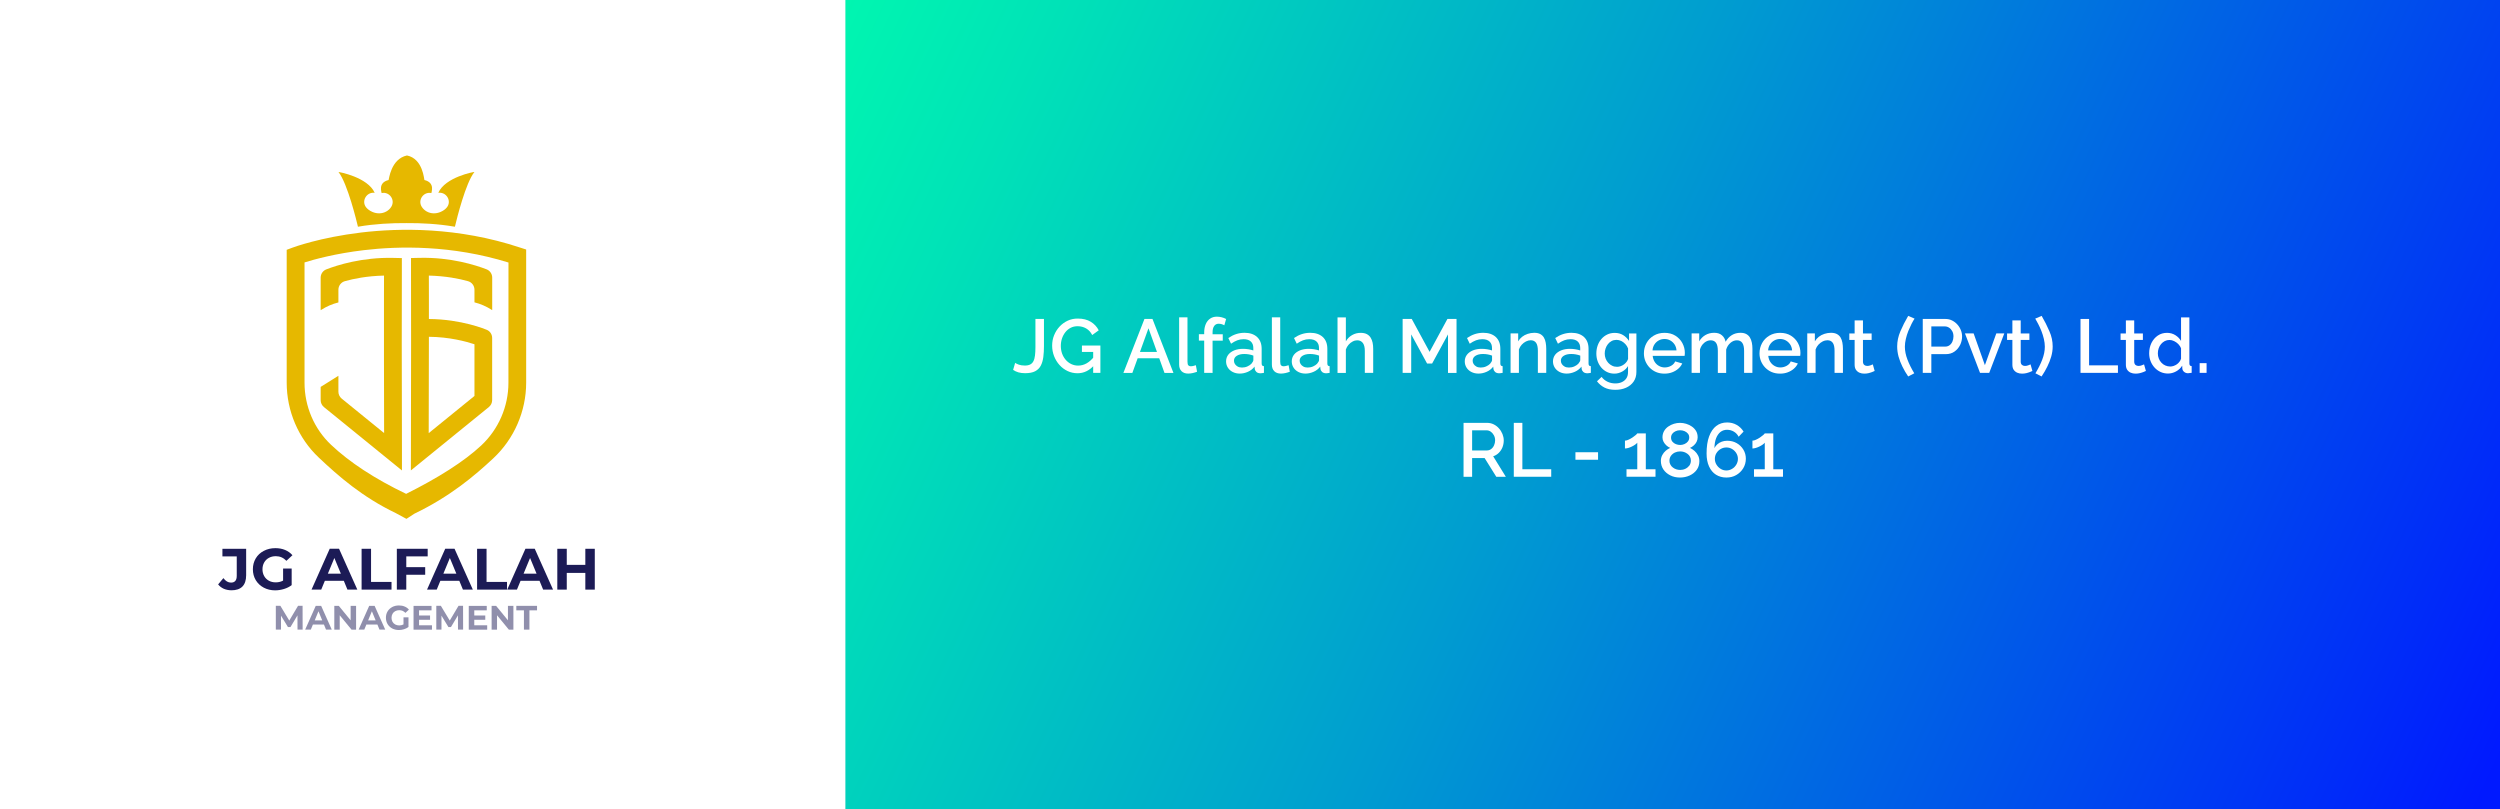
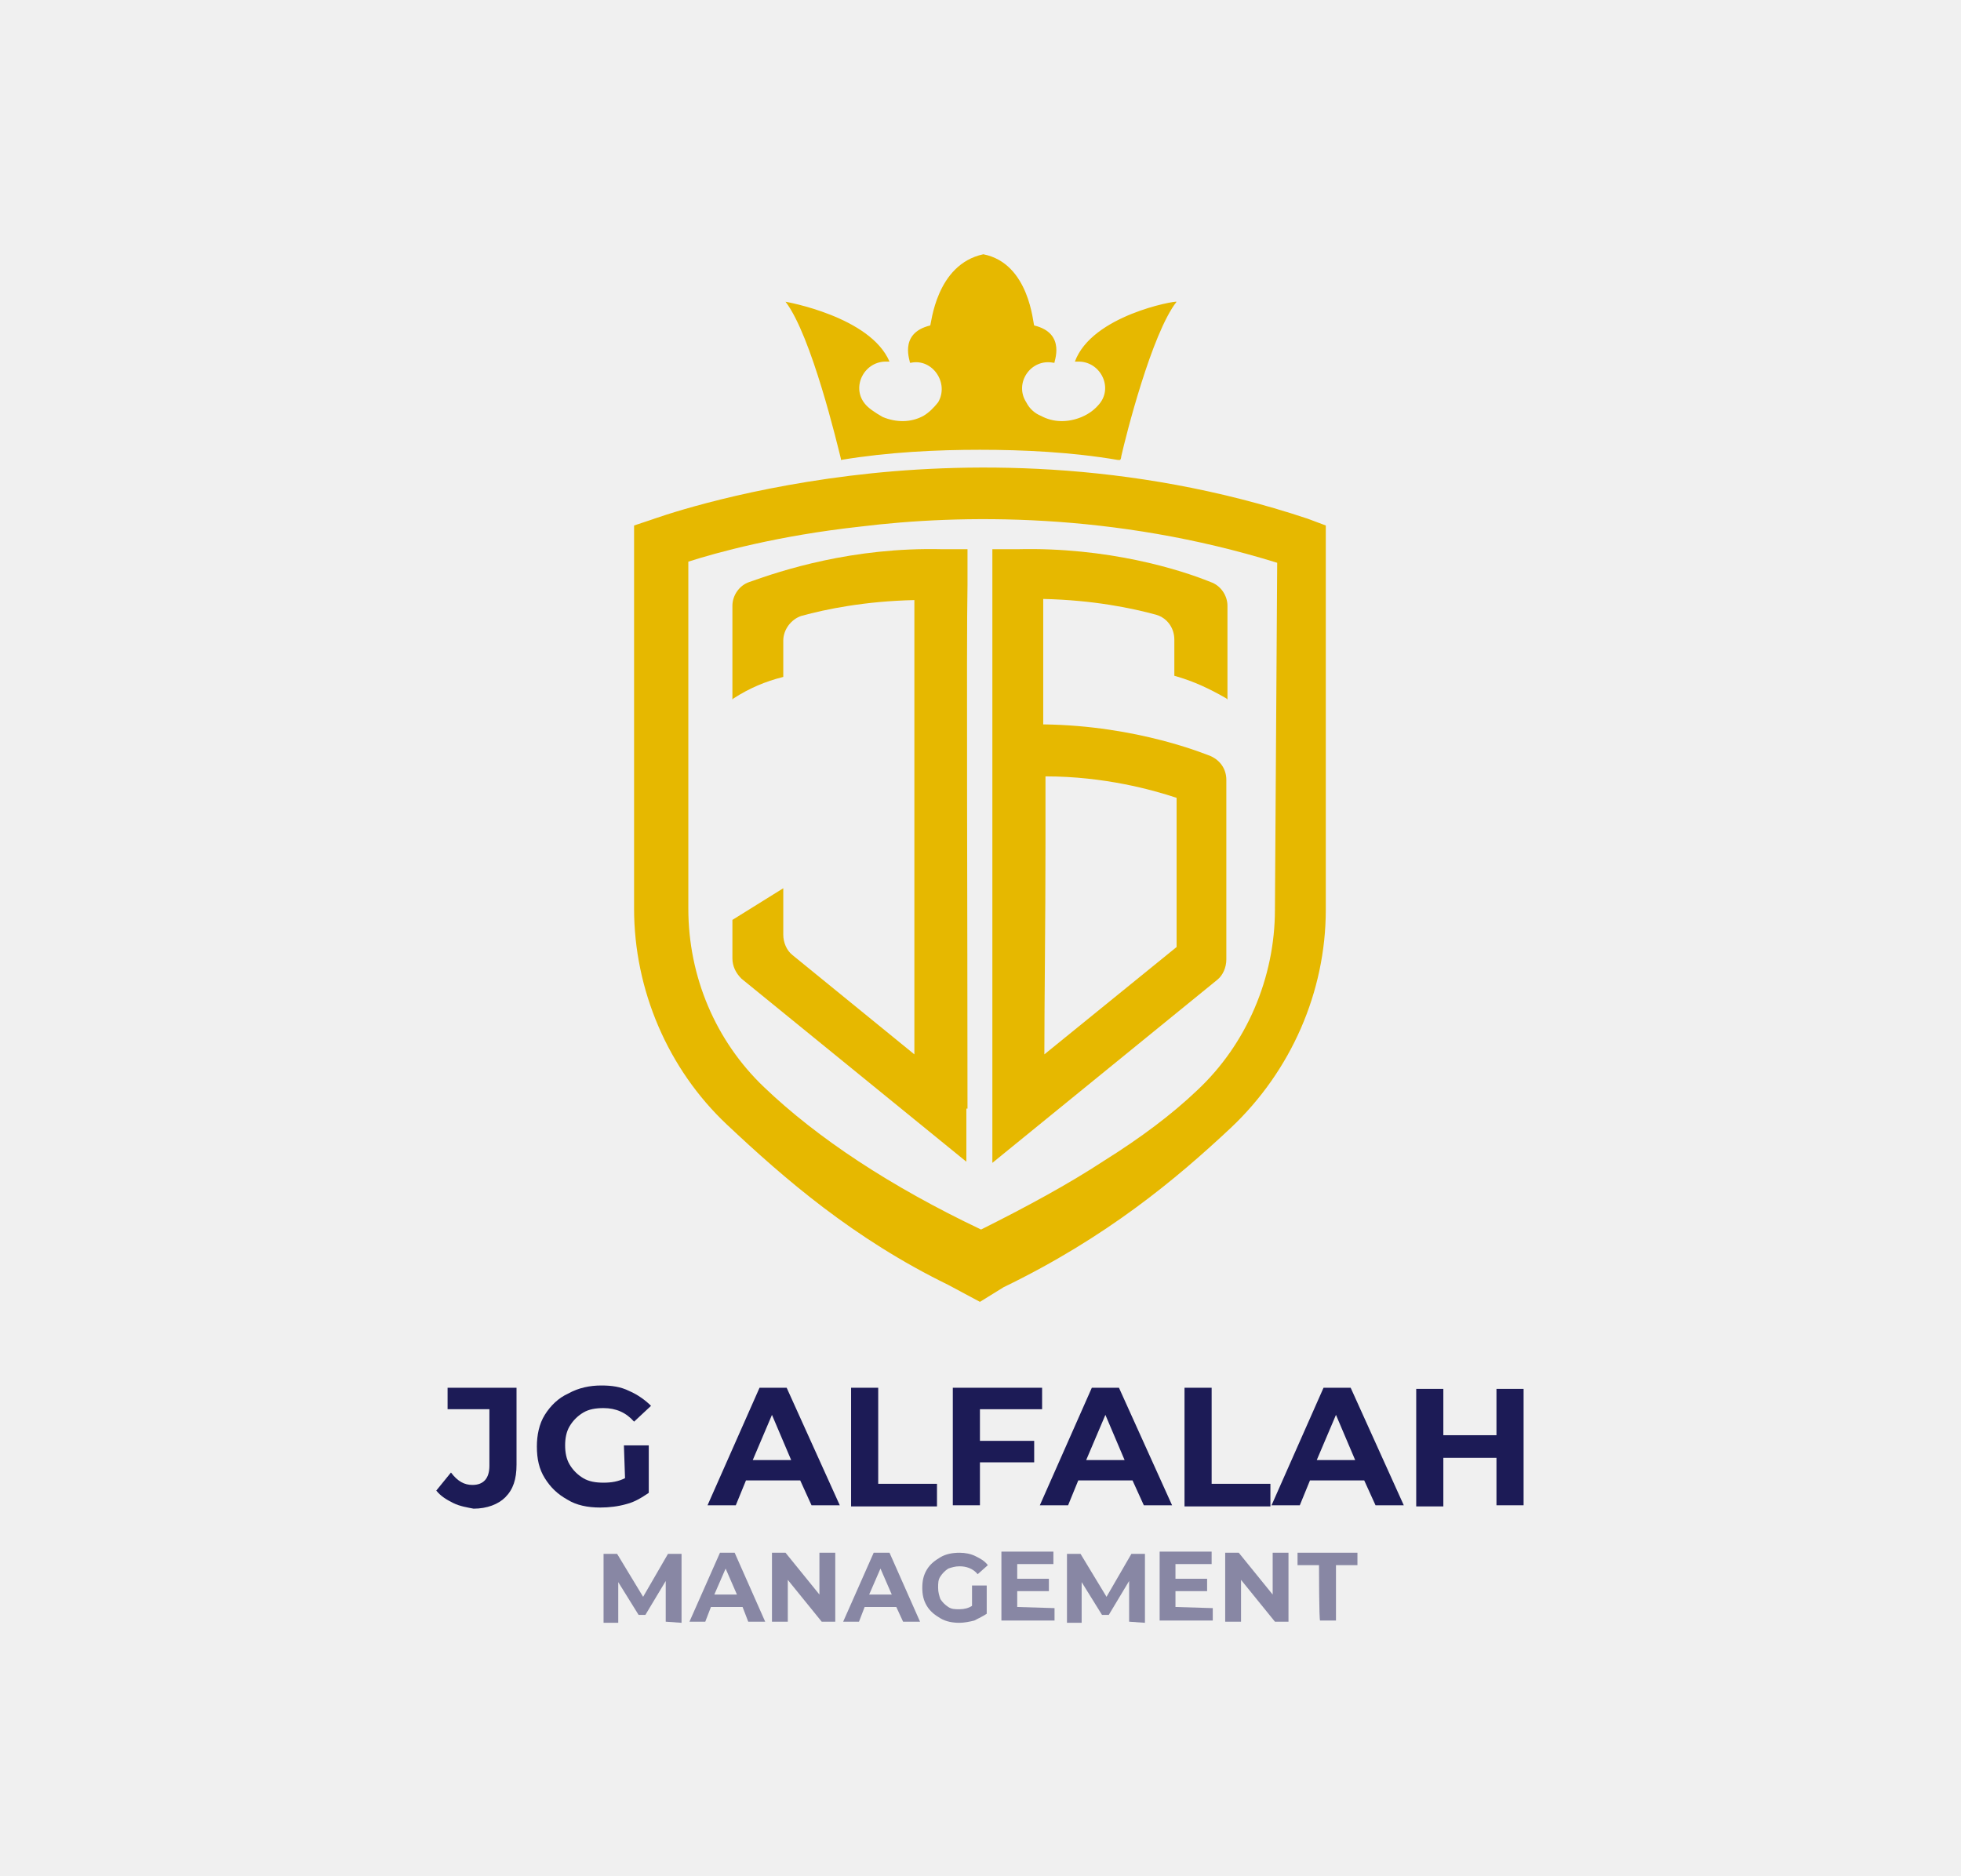
- <svg xmlns="http://www.w3.org/2000/svg" version="1.1" id="Layer_1" x="0px" y="0px" viewBox="0 0 513 166" style="enable-background:new 0 0 513 166;" xml:space="preserve">
+ <svg xmlns="http://www.w3.org/2000/svg" version="1.1" id="Layer_1" x="0px" y="0px" viewBox="0 0 173.5 166" style="enable-background:new 0 0 173.5 166;" xml:space="preserve">
  <style type="text/css">
- 	.st0{fill:#FFFFFF;}
- 	.st1{fill:url(#SVGID_1_);}
- 	.st2{fill:#E6B800;}
- 	.st3{fill:#1C1B56;}
- 	.st4{opacity:0.49;}
+ 	.st0{fill:#E6B800;}
+ 	.st1{fill:#1C1B56;}
+ 	.st2{opacity:0.49;}
</style>
  <g>
-     <rect x="-0.13" y="-0.45" class="st0" width="173.61" height="166.89" />
-     <linearGradient id="SVGID_1_" gradientUnits="userSpaceOnUse" x1="155.58" y1="172.886" x2="510.371" y2="6.786" gradientTransform="matrix(1 0 0 -1 0 168)">
-       <stop offset="0" style="stop-color:#00FFAD" />
-       <stop offset="0.147" style="stop-color:#00E3B7" />
-       <stop offset="0.463" style="stop-color:#009DD0" />
-       <stop offset="0.922" style="stop-color:#002DF8" />
-       <stop offset="1" style="stop-color:#0019FF" />
-     </linearGradient>
-     <rect x="173.48" y="-0.45" class="st1" width="339.65" height="166.89" />
    <g>
      <g>
-         <g>
-           <path class="st2" d="M106.72,50.8c-12.8-4.25-24.79-4.02-32.6-3.09c-8.47,1.02-13.88,3.02-14.11,3.11l-1.18,0.44v27.27      c0,5.81,2.39,11.4,6.56,15.34c4.08,3.86,8.99,8.14,15.79,11.4l2.22,1.2l1.65-1.07c7.29-3.51,12.27-7.71,16.18-11.36      c4.28-4,6.74-9.66,6.74-15.52V51.2L106.72,50.8z M104.33,78.55c0,4.86-2.03,9.54-5.58,12.86c-1.79,1.67-4.03,3.35-6.63,5.01      c-2.6,1.67-5.57,3.31-8.78,4.92c-6.44-3.09-11.63-6.49-15.43-10.09c-3.45-3.26-5.42-7.88-5.42-12.7v-24.7      c1.98-0.62,6.35-1.83,12.2-2.52c7.16-0.85,18.01-1.07,29.65,2.54L104.33,78.55L104.33,78.55z" />
-         </g>
-         <path class="st2" d="M97.35,35.29c-1.8,2.26-3.6,9.54-3.94,10.98c-0.04,0.16-0.06,0.25-0.06,0.25c-0.05-0.01-0.1-0.02-0.16-0.02     c-3.33-0.57-6.74-0.74-9.77-0.72h-0.04c-3.05-0.02-6.49,0.15-9.85,0.73c-0.01,0-0.03,0-0.04,0.01c-0.03,0-0.04,0.01-0.04,0.01     s-0.01-0.03-0.02-0.09c-0.22-0.93-2.1-8.77-3.97-11.14c0.04-0.04,5.99,1.04,7.43,4.27c-0.01-0.01-0.07-0.02-0.16-0.02     c-1.58-0.09-2.59,1.75-1.61,2.99c0.28,0.35,0.69,0.68,1.28,0.94c0.93,0.41,2,0.41,2.88-0.09c0.38-0.21,0.76-0.53,1.03-0.99     c0.83-1.38-0.39-3.1-1.96-2.79c-0.02,0-0.04,0.01-0.05,0.01c0.08-0.04-0.88-2.12,1.44-2.68c0.08-0.08,0.44-4.32,3.77-5.04     c3.3,0.68,3.5,4.96,3.58,5.04c2.32,0.56,1.36,2.64,1.44,2.68c-0.02,0-0.04-0.01-0.05-0.01c-1.57-0.31-2.79,1.42-1.96,2.79     c0.28,0.46,0.65,0.77,1.03,0.99c0.88,0.5,1.95,0.5,2.88,0.09c0.59-0.26,1-0.58,1.28-0.94c0.99-1.24-0.02-3.08-1.61-2.99     c-0.09,0-0.15,0.01-0.16,0.02C91.36,36.33,97.31,35.24,97.35,35.29z" />
-         <g>
-           <g>
-             <path class="st2" d="M100.9,63.58l0.1,0.06v-6.68c0-0.75-0.46-1.43-1.17-1.7c-2.2-0.85-7.33-2.5-13.73-2.35l-1.76,0.04v2.55       c0.04,3.87,0.01,23.73-0.02,37.19l-0.01,3.84l16.01-13.01c0.42-0.35,0.67-0.86,0.67-1.41V69.35c0-0.73-0.43-1.39-1.1-1.67l0,0       c-0.22-0.09-5.17-2.18-11.88-2.22c0-1.81,0-3.4,0-4.76c0-1.69-0.01-3.12-0.01-4.15c3.53,0.09,6.27,0.65,8.04,1.15       c0.78,0.22,1.32,0.94,1.32,1.75v2.59C98.62,62.36,99.81,62.88,100.9,63.58z M88,73.76c0-1.65,0-3.2,0.01-4.65       c4.2,0.03,7.67,0.97,9.35,1.53v10.61l-9.39,7.63C87.99,85.24,88,79.49,88,73.76z" />
-           </g>
-           <g>
-             <path class="st2" d="M82.48,92.7c-0.04-13.46-0.06-33.32-0.02-37.19v-2.55l-1.76-0.04c-6.4-0.15-11.53,1.5-13.73,2.35       c-0.7,0.27-1.17,0.94-1.17,1.7v6.68l0.1-0.06c1.09-0.7,2.28-1.22,3.54-1.53v-2.61c0-0.81,0.54-1.53,1.32-1.75       c1.77-0.5,4.51-1.07,8.04-1.15c-0.01,1.04-0.01,2.46-0.01,4.15c0,1.36,0,2.95,0,4.76v3.64l0,0c0,1.45,0,3,0,4.65       c0.01,5.74,0.02,11.49,0.03,15.12l-8.71-7.08c-0.42-0.35-0.67-0.86-0.67-1.41v-3.27l-3.64,2.28v2.73       c0,0.55,0.25,1.07,0.67,1.41l16.01,13.01V92.7z" />
-           </g>
-         </g>
+         <path class="st0" d="M115.7,45.9c-15.9-5.3-30.8-5-40.5-3.8c-10.5,1.3-17.3,3.8-17.6,3.9l-1.5,0.5v33.9c0,7.2,3,14.2,8.2,19.1     c5.1,4.8,11.2,10.1,19.6,14.2l2.8,1.5l2.1-1.3c9.1-4.4,15.3-9.6,20.1-14.1c5.3-5,8.4-12,8.4-19.3v-34L115.7,45.9z M112.8,80.5     c0,6-2.5,11.9-6.9,16c-2.2,2.1-5,4.2-8.2,6.2c-3.2,2.1-6.9,4.1-10.9,6.1c-8-3.8-14.5-8.1-19.2-12.6c-4.3-4.1-6.7-9.8-6.7-15.8     V49.7c2.5-0.8,7.9-2.3,15.2-3.1c8.9-1.1,22.4-1.3,36.9,3.2L112.8,80.5L112.8,80.5z" />
      </g>
+       <path class="st0" d="M104.1,26.7c-2.2,2.8-4.5,11.9-4.9,13.7c0,0.2-0.1,0.3-0.1,0.3c-0.1,0-0.1,0-0.2,0c-4.1-0.7-8.4-0.9-12.2-0.9    h0c-3.8,0-8.1,0.2-12.3,0.9c0,0,0,0,0,0c0,0,0,0,0,0s0,0,0-0.1c-0.3-1.2-2.6-10.9-4.9-13.9c0,0,7.5,1.3,9.2,5.3c0,0-0.1,0-0.2,0    c-2-0.1-3.2,2.2-2,3.7c0.3,0.4,0.9,0.8,1.6,1.2c1.2,0.5,2.5,0.5,3.6-0.1c0.5-0.3,0.9-0.7,1.3-1.2c1-1.7-0.5-3.9-2.4-3.5    c0,0,0,0-0.1,0c0.1,0-1.1-2.6,1.8-3.3c0.1-0.1,0.5-5.4,4.7-6.3c4.1,0.8,4.4,6.2,4.5,6.3c2.9,0.7,1.7,3.3,1.8,3.3c0,0,0,0-0.1,0    c-2-0.4-3.5,1.8-2.4,3.5c0.3,0.6,0.8,1,1.3,1.2c1.1,0.6,2.4,0.6,3.6,0.1c0.7-0.3,1.2-0.7,1.6-1.2c1.2-1.5,0-3.8-2-3.7    c-0.1,0-0.2,0-0.2,0C96.6,27.9,104,26.6,104.1,26.7z" />
      <g>
        <g>
-           <path class="st3" d="M45.93,120.82c-0.47-0.21-0.86-0.51-1.17-0.9l1.08-1.29c0.45,0.61,0.97,0.92,1.56,0.92      c0.79,0,1.18-0.46,1.18-1.39v-3.99h-2.94v-1.56h4.87v5.43c0,1.03-0.26,1.8-0.77,2.32c-0.51,0.51-1.26,0.77-2.25,0.77      C46.92,121.12,46.4,121.02,45.93,120.82z" />
-           <path class="st3" d="M58.08,116.67h1.77v3.4c-0.45,0.34-0.98,0.61-1.58,0.79c-0.6,0.18-1.2,0.28-1.81,0.28      c-0.87,0-1.65-0.19-2.35-0.56c-0.69-0.37-1.24-0.89-1.63-1.54s-0.59-1.4-0.59-2.23c0-0.83,0.2-1.57,0.59-2.23      s0.94-1.17,1.65-1.54c0.7-0.37,1.49-0.56,2.37-0.56c0.73,0,1.4,0.12,2,0.37s1.1,0.61,1.51,1.08l-1.24,1.15      c-0.6-0.63-1.32-0.95-2.17-0.95c-0.53,0-1.01,0.11-1.42,0.34c-0.41,0.22-0.74,0.54-0.97,0.95s-0.35,0.87-0.35,1.4      c0,0.52,0.12,0.98,0.35,1.39c0.23,0.41,0.55,0.72,0.96,0.95c0.41,0.23,0.88,0.34,1.41,0.34c0.56,0,1.06-0.12,1.51-0.36v-2.47      H58.08z" />
-           <path class="st3" d="M70.55,119.18h-3.89l-0.74,1.8h-1.99l3.73-8.38h1.91l3.75,8.38h-2.03L70.55,119.18z M69.94,117.71      l-1.33-3.21l-1.33,3.21H69.94z" />
-           <path class="st3" d="M74.2,112.61h1.94v6.8h4.2v1.58H74.2V112.61z" />
-           <path class="st3" d="M83.37,114.17v2.21h3.88v1.56h-3.88v3.05h-1.94v-8.38h6.33v1.56L83.37,114.17L83.37,114.17z" />
-           <path class="st3" d="M94.25,119.18h-3.89l-0.74,1.8h-1.99l3.73-8.38h1.91l3.75,8.38h-2.03L94.25,119.18z M93.64,117.71      l-1.33-3.21l-1.33,3.21H93.64z" />
-           <path class="st3" d="M97.9,112.61h1.94v6.8h4.2v1.58H97.9V112.61z" />
-           <path class="st3" d="M110.71,119.18h-3.89l-0.74,1.8h-1.99l3.73-8.38h1.91l3.75,8.38h-2.03L110.71,119.18z M110.1,117.71      l-1.33-3.21l-1.33,3.21H110.1z" />
-           <path class="st3" d="M122.05,112.61v8.38h-1.94v-3.43h-3.81v3.43h-1.94v-8.38h1.94v3.3h3.81v-3.3H122.05z" />
+           <path class="st0" d="M108.5,61.8l0.1,0.1v-8.3c0-0.9-0.6-1.8-1.5-2.1c-2.7-1.1-9.1-3.1-17.1-2.9l-2.2,0v3.2c0,4.8,0,29.5,0,46.3      l0,4.8l19.9-16.2c0.5-0.4,0.8-1.1,0.8-1.8V69c0-0.9-0.5-1.7-1.4-2.1l0,0c-0.3-0.1-6.4-2.7-14.8-2.8c0-2.3,0-4.2,0-5.9      c0-2.1,0-3.9,0-5.2c4.4,0.1,7.8,0.8,10,1.4c1,0.3,1.6,1.2,1.6,2.2v3.2C105.7,60.3,107.1,61,108.5,61.8z M92.5,74.5      c0-2.1,0-4,0-5.8c5.2,0,9.5,1.2,11.6,1.9v13.2l-11.7,9.5C92.4,88.8,92.5,81.6,92.5,74.5z" />
        </g>
-         <g class="st4">
-           <path class="st3" d="M61.05,129.2l-0.01-2.93l-1.44,2.41h-0.51l-1.43-2.35v2.86H56.6v-4.88h0.93l1.83,3.03l1.8-3.03h0.93      l0.01,4.88h-1.05V129.2z" />
-           <path class="st3" d="M66.47,128.15h-2.26l-0.43,1.05h-1.16l2.17-4.88h1.11l2.18,4.88H66.9L66.47,128.15z M66.12,127.3      l-0.77-1.87l-0.77,1.87H66.12z" />
-           <path class="st3" d="M73.07,124.33v4.88h-0.93l-2.43-2.96v2.96H68.6v-4.88h0.93l2.42,2.96v-2.96H73.07z" />
-           <path class="st3" d="M77.44,128.15h-2.26l-0.43,1.05h-1.16l2.17-4.88h1.11l2.18,4.88h-1.18L77.44,128.15z M77.08,127.3      l-0.77-1.87l-0.77,1.87H77.08z" />
-           <path class="st3" d="M82.79,126.68h1.03v1.98c-0.26,0.2-0.57,0.35-0.92,0.46c-0.35,0.11-0.7,0.16-1.05,0.16      c-0.51,0-0.96-0.11-1.37-0.32c-0.4-0.22-0.72-0.52-0.95-0.9s-0.34-0.82-0.34-1.3c0-0.48,0.11-0.92,0.34-1.3      c0.23-0.38,0.55-0.68,0.96-0.9s0.87-0.32,1.38-0.32c0.43,0,0.82,0.07,1.16,0.22c0.35,0.14,0.64,0.35,0.88,0.63l-0.72,0.67      c-0.35-0.37-0.77-0.55-1.26-0.55c-0.31,0-0.59,0.07-0.83,0.2s-0.43,0.31-0.56,0.55s-0.2,0.51-0.2,0.82c0,0.3,0.07,0.57,0.2,0.81      c0.13,0.24,0.32,0.42,0.56,0.55c0.24,0.13,0.51,0.2,0.82,0.2c0.33,0,0.62-0.07,0.88-0.21v-1.45H82.79z" />
-           <path class="st3" d="M88.64,128.3v0.91h-3.78v-4.88h3.69v0.91h-2.56v1.06h2.26v0.88h-2.26v1.13h2.65V128.3z" />
-           <path class="st3" d="M93.98,129.2l-0.01-2.93l-1.44,2.41h-0.51l-1.43-2.35v2.86h-1.06v-4.88h0.93l1.83,3.03l1.8-3.03h0.93      l0.01,4.88h-1.05V129.2z" />
-           <path class="st3" d="M99.97,128.3v0.91h-3.78v-4.88h3.69v0.91h-2.56v1.06h2.26v0.88h-2.26v1.13h2.65V128.3z" />
-           <path class="st3" d="M105.35,124.33v4.88h-0.93l-2.43-2.96v2.96h-1.11v-4.88h0.93l2.42,2.96v-2.96H105.35z" />
-           <path class="st3" d="M107.51,125.24h-1.56v-0.92h4.25v0.92h-1.56v3.96h-1.13V125.24z" />
+         <g>
+           <path class="st0" d="M85.6,98.1c0-16.7-0.1-41.4,0-46.3v-3.2l-2.2,0c-8-0.2-14.3,1.9-17.1,2.9c-0.9,0.3-1.5,1.2-1.5,2.1v8.3      l0.1-0.1c1.4-0.9,2.8-1.5,4.4-1.9v-3.2c0-1,0.7-1.9,1.6-2.2c2.2-0.6,5.6-1.3,10-1.4c0,1.3,0,3.1,0,5.2c0,1.7,0,3.7,0,5.9v4.5      l0,0c0,1.8,0,3.7,0,5.8c0,7.1,0,14.3,0,18.8l-10.8-8.8c-0.5-0.4-0.8-1.1-0.8-1.8v-4.1l-4.5,2.8v3.4c0,0.7,0.3,1.3,0.8,1.8      l19.9,16.2V98.1z" />
        </g>
      </g>
    </g>
    <g>
      <g>
-         <g>
-           <path class="st0" d="M208.31,74.46c0.17,0.12,0.42,0.25,0.76,0.37s0.75,0.18,1.22,0.18c0.46,0,0.83-0.07,1.11-0.22      c0.29-0.15,0.51-0.38,0.66-0.68c0.16-0.3,0.26-0.69,0.32-1.17c0.06-0.47,0.09-1.03,0.09-1.68v-5.82h1.75v5.58      c0,0.81-0.04,1.56-0.13,2.24s-0.26,1.27-0.52,1.77c-0.26,0.5-0.65,0.88-1.16,1.15s-1.2,0.4-2.07,0.4      c-0.51,0-0.96-0.06-1.36-0.17c-0.4-0.11-0.76-0.29-1.09-0.51L208.31,74.46z" />
-           <path class="st0" d="M221.11,76.59c-0.73,0-1.41-0.15-2.04-0.45s-1.19-0.71-1.66-1.24c-0.47-0.52-0.84-1.13-1.11-1.81      c-0.26-0.68-0.4-1.4-0.4-2.16s0.13-1.47,0.4-2.13c0.27-0.67,0.63-1.25,1.11-1.77c0.47-0.51,1.03-0.92,1.67-1.22      s1.33-0.44,2.08-0.44c1.06,0,1.95,0.22,2.67,0.66s1.26,1.03,1.63,1.75l-1.34,0.97c-0.3-0.6-0.72-1.05-1.25-1.36      c-0.53-0.3-1.11-0.45-1.75-0.45c-0.53,0-1.01,0.11-1.43,0.33c-0.42,0.22-0.78,0.52-1.08,0.9s-0.53,0.81-0.69,1.29      s-0.24,0.99-0.24,1.52c0,0.56,0.09,1.09,0.26,1.57s0.43,0.92,0.75,1.29s0.7,0.66,1.14,0.87s0.9,0.31,1.4,0.31      c0.61,0,1.19-0.15,1.74-0.46c0.54-0.31,1.06-0.77,1.54-1.38v1.78C223.54,76.04,222.41,76.59,221.11,76.59z M224.32,72.21h-2.31      V70.9h3.79v5.61h-1.48V72.21z" />
-           <path class="st0" d="M234.84,65.45h1.65l4.3,11.07h-1.84l-1.08-3.01h-4.42l-1.09,3.01h-1.84L234.84,65.45z M237.41,72.21      l-1.74-4.85l-1.75,4.85H237.41z" />
-           <path class="st0" d="M241.96,65.12h1.71v9.07c0,0.41,0.06,0.67,0.19,0.79c0.12,0.12,0.28,0.18,0.47,0.18      c0.2,0,0.39-0.03,0.58-0.08c0.19-0.05,0.35-0.1,0.48-0.14l0.25,1.34c-0.25,0.1-0.55,0.19-0.89,0.27      c-0.34,0.07-0.65,0.11-0.92,0.11c-0.59,0-1.05-0.16-1.38-0.49c-0.33-0.33-0.49-0.78-0.49-1.37L241.96,65.12L241.96,65.12z" />
-           <path class="st0" d="M247.1,76.51v-6.62h-1.09v-1.31h1.09v-0.34c0-0.67,0.11-1.24,0.32-1.73s0.51-0.87,0.9-1.13      c0.39-0.27,0.85-0.4,1.38-0.4c0.32,0,0.65,0.04,0.97,0.12c0.33,0.08,0.64,0.2,0.93,0.36l-0.37,1.29      c-0.16-0.09-0.34-0.17-0.54-0.23c-0.21-0.06-0.42-0.09-0.62-0.09c-0.39,0-0.7,0.15-0.92,0.46s-0.33,0.73-0.33,1.29v0.41h2.09      v1.31h-2.09v6.62L247.1,76.51L247.1,76.51z" />
-           <path class="st0" d="M251.59,74.15c0-0.51,0.15-0.96,0.44-1.35c0.3-0.39,0.71-0.68,1.23-0.9c0.53-0.21,1.12-0.32,1.8-0.32      c0.36,0,0.73,0.03,1.11,0.09s0.71,0.14,1.01,0.24v-0.51c0-0.56-0.17-1-0.51-1.32s-0.84-0.48-1.48-0.48      c-0.46,0-0.89,0.08-1.29,0.23s-0.84,0.39-1.29,0.7l-0.56-1.17c0.52-0.35,1.05-0.62,1.6-0.8s1.13-0.27,1.73-0.27      c1.09,0,1.95,0.29,2.57,0.86s0.94,1.38,0.94,2.43v3c0,0.2,0.04,0.33,0.11,0.42c0.07,0.08,0.19,0.13,0.36,0.14v1.37      c-0.16,0.03-0.29,0.05-0.41,0.06s-0.22,0.02-0.3,0.03c-0.37-0.01-0.65-0.1-0.84-0.28s-0.3-0.38-0.33-0.62l-0.05-0.47      c-0.34,0.46-0.79,0.81-1.35,1.06s-1.11,0.37-1.68,0.37c-0.54,0-1.02-0.11-1.45-0.33s-0.76-0.52-1-0.9S251.59,74.62,251.59,74.15      z M256.78,74.65c0.11-0.14,0.21-0.28,0.29-0.41c0.08-0.13,0.12-0.26,0.12-0.37v-0.9c-0.29-0.11-0.6-0.2-0.92-0.25      c-0.32-0.06-0.63-0.08-0.94-0.08c-0.63,0-1.15,0.12-1.54,0.37s-0.58,0.58-0.58,1.01c0,0.23,0.06,0.46,0.19,0.67      s0.32,0.38,0.56,0.52c0.24,0.14,0.54,0.21,0.9,0.21c0.38,0,0.75-0.07,1.09-0.22S256.57,74.86,256.78,74.65z" />
-           <path class="st0" d="M260.99,65.12h1.71v9.07c0,0.41,0.06,0.67,0.19,0.79c0.12,0.12,0.28,0.18,0.47,0.18      c0.2,0,0.39-0.03,0.58-0.08c0.19-0.05,0.35-0.1,0.48-0.14l0.25,1.34c-0.25,0.1-0.55,0.19-0.89,0.27      c-0.34,0.07-0.65,0.11-0.92,0.11c-0.59,0-1.05-0.16-1.38-0.49c-0.33-0.33-0.49-0.78-0.49-1.37L260.99,65.12L260.99,65.12z" />
-           <path class="st0" d="M265.07,74.15c0-0.51,0.15-0.96,0.44-1.35c0.3-0.39,0.71-0.68,1.23-0.9c0.53-0.21,1.12-0.32,1.8-0.32      c0.36,0,0.73,0.03,1.11,0.09s0.71,0.14,1.01,0.24v-0.51c0-0.56-0.17-1-0.51-1.32s-0.84-0.48-1.48-0.48      c-0.46,0-0.89,0.08-1.29,0.23s-0.84,0.39-1.29,0.7l-0.56-1.17c0.52-0.35,1.05-0.62,1.6-0.8s1.13-0.27,1.73-0.27      c1.09,0,1.95,0.29,2.57,0.86s0.94,1.38,0.94,2.43v3c0,0.2,0.04,0.33,0.11,0.42c0.07,0.08,0.19,0.13,0.36,0.14v1.37      c-0.16,0.03-0.29,0.05-0.41,0.06s-0.22,0.02-0.3,0.03c-0.37-0.01-0.65-0.1-0.84-0.28s-0.3-0.38-0.33-0.62l-0.05-0.47      c-0.34,0.46-0.79,0.81-1.35,1.06s-1.11,0.37-1.68,0.37c-0.54,0-1.02-0.11-1.45-0.33s-0.76-0.52-1-0.9S265.07,74.62,265.07,74.15      z M270.26,74.65c0.11-0.14,0.21-0.28,0.29-0.41c0.08-0.13,0.12-0.26,0.12-0.37v-0.9c-0.29-0.11-0.6-0.2-0.92-0.25      c-0.32-0.06-0.63-0.08-0.94-0.08c-0.63,0-1.15,0.12-1.54,0.37s-0.58,0.58-0.58,1.01c0,0.23,0.06,0.46,0.19,0.67      s0.32,0.38,0.56,0.52c0.24,0.14,0.54,0.21,0.9,0.21c0.38,0,0.75-0.07,1.09-0.22S270.05,74.86,270.26,74.65z" />
-           <path class="st0" d="M281.76,76.51h-1.7v-4.51c0-0.73-0.14-1.27-0.41-1.63c-0.28-0.36-0.66-0.54-1.15-0.54      c-0.31,0-0.63,0.08-0.94,0.25c-0.32,0.16-0.6,0.39-0.84,0.67s-0.43,0.61-0.55,0.97v4.8h-1.71V65.13h1.71v4.91      c0.31-0.55,0.74-0.97,1.28-1.28s1.12-0.46,1.75-0.46c0.52,0,0.94,0.09,1.27,0.26c0.33,0.18,0.59,0.41,0.78,0.72      c0.19,0.3,0.33,0.65,0.41,1.04c0.08,0.39,0.12,0.81,0.12,1.27v4.91H281.76z" />
-           <path class="st0" d="M297.13,76.51v-7.89l-3.26,5.98h-1.03l-3.26-5.98v7.89h-1.76V65.45h1.87l3.66,6.75l3.66-6.75h1.87v11.07      h-1.75V76.51z" />
-           <path class="st0" d="M300.57,74.15c0-0.51,0.15-0.96,0.44-1.35c0.3-0.39,0.71-0.68,1.23-0.9c0.53-0.21,1.12-0.32,1.8-0.32      c0.36,0,0.73,0.03,1.11,0.09s0.71,0.14,1.01,0.24v-0.51c0-0.56-0.17-1-0.51-1.32s-0.84-0.48-1.48-0.48      c-0.46,0-0.89,0.08-1.29,0.23s-0.84,0.39-1.29,0.7l-0.56-1.17c0.52-0.35,1.05-0.62,1.6-0.8s1.13-0.27,1.73-0.27      c1.09,0,1.95,0.29,2.57,0.86s0.94,1.38,0.94,2.43v3c0,0.2,0.04,0.33,0.11,0.42c0.07,0.08,0.19,0.13,0.36,0.14v1.37      c-0.16,0.03-0.29,0.05-0.41,0.06s-0.22,0.02-0.3,0.03c-0.37-0.01-0.65-0.1-0.84-0.28s-0.3-0.38-0.33-0.62l-0.05-0.47      c-0.34,0.46-0.79,0.81-1.35,1.06s-1.11,0.37-1.68,0.37c-0.54,0-1.02-0.11-1.45-0.33s-0.76-0.52-1-0.9S300.57,74.62,300.57,74.15      z M305.76,74.65c0.11-0.14,0.21-0.28,0.29-0.41c0.08-0.13,0.12-0.26,0.12-0.37v-0.9c-0.29-0.11-0.6-0.2-0.92-0.25      c-0.32-0.06-0.63-0.08-0.94-0.08c-0.63,0-1.15,0.12-1.54,0.37s-0.58,0.58-0.58,1.01c0,0.23,0.06,0.46,0.19,0.67      s0.32,0.38,0.56,0.52c0.24,0.14,0.54,0.21,0.9,0.21c0.38,0,0.75-0.07,1.09-0.22S305.56,74.86,305.76,74.65z" />
-           <path class="st0" d="M317.27,76.51h-1.7v-4.51c0-0.76-0.12-1.31-0.37-1.66c-0.25-0.34-0.61-0.52-1.09-0.52      c-0.33,0-0.66,0.08-0.99,0.25s-0.62,0.39-0.87,0.67s-0.44,0.6-0.57,0.97v4.8h-1.71v-8.09h1.56v1.62      c0.21-0.36,0.48-0.67,0.81-0.93c0.33-0.26,0.71-0.46,1.14-0.6s0.88-0.22,1.36-0.22c0.49,0,0.89,0.09,1.22,0.26      c0.32,0.18,0.57,0.41,0.75,0.72c0.18,0.3,0.3,0.65,0.37,1.05s0.11,0.82,0.11,1.26v4.93H317.27z" />
-           <path class="st0" d="M318.67,74.15c0-0.51,0.15-0.96,0.44-1.35c0.3-0.39,0.71-0.68,1.23-0.9c0.53-0.21,1.12-0.32,1.8-0.32      c0.36,0,0.73,0.03,1.11,0.09s0.71,0.14,1.01,0.24v-0.51c0-0.56-0.17-1-0.51-1.32s-0.84-0.48-1.48-0.48      c-0.46,0-0.89,0.08-1.29,0.23s-0.84,0.39-1.29,0.7l-0.56-1.17c0.52-0.35,1.05-0.62,1.6-0.8s1.13-0.27,1.73-0.27      c1.09,0,1.95,0.29,2.57,0.86s0.94,1.38,0.94,2.43v3c0,0.2,0.04,0.33,0.11,0.42c0.07,0.08,0.19,0.13,0.36,0.14v1.37      c-0.16,0.03-0.29,0.05-0.41,0.06s-0.22,0.02-0.3,0.03c-0.37-0.01-0.65-0.1-0.84-0.28s-0.3-0.38-0.33-0.62l-0.05-0.47      c-0.34,0.46-0.79,0.81-1.35,1.06s-1.11,0.37-1.68,0.37c-0.54,0-1.02-0.11-1.45-0.33s-0.76-0.52-1-0.9S318.67,74.62,318.67,74.15      z M323.86,74.65c0.11-0.14,0.21-0.28,0.29-0.41c0.08-0.13,0.12-0.26,0.12-0.37v-0.9c-0.29-0.11-0.6-0.2-0.92-0.25      c-0.32-0.06-0.63-0.08-0.94-0.08c-0.63,0-1.15,0.12-1.54,0.37s-0.58,0.58-0.58,1.01c0,0.23,0.06,0.46,0.19,0.67      s0.32,0.38,0.56,0.52c0.24,0.14,0.54,0.21,0.9,0.21c0.38,0,0.75-0.07,1.09-0.22S323.65,74.86,323.86,74.65z" />
-           <path class="st0" d="M331.28,76.67c-0.55,0-1.05-0.11-1.51-0.33c-0.46-0.22-0.85-0.53-1.18-0.91s-0.58-0.83-0.76-1.32      c-0.18-0.5-0.26-1.02-0.26-1.57c0-0.58,0.09-1.13,0.27-1.64s0.44-0.96,0.78-1.35s0.73-0.69,1.19-0.91s0.97-0.33,1.53-0.33      c0.65,0,1.23,0.15,1.72,0.45s0.9,0.7,1.22,1.2v-1.53h1.51v7.87c0,0.79-0.19,1.45-0.57,2s-0.9,0.97-1.55,1.26      s-1.39,0.43-2.2,0.43c-0.9,0-1.65-0.16-2.25-0.47s-1.1-0.74-1.52-1.28l0.95-0.9c0.33,0.44,0.74,0.77,1.23,1s1.02,0.34,1.59,0.34      c0.47,0,0.9-0.08,1.29-0.25s0.71-0.42,0.95-0.77c0.24-0.35,0.36-0.78,0.36-1.31v-1.23c-0.29,0.48-0.69,0.85-1.2,1.13      C332.37,76.52,331.84,76.67,331.28,76.67z M331.84,75.27c0.26,0,0.51-0.05,0.75-0.14c0.24-0.09,0.46-0.21,0.66-0.36      s0.38-0.32,0.52-0.51s0.25-0.4,0.31-0.61v-2.14c-0.13-0.35-0.32-0.66-0.57-0.92c-0.24-0.26-0.52-0.46-0.83-0.62      c-0.31-0.15-0.63-0.23-0.97-0.23c-0.37,0-0.71,0.08-1.01,0.24c-0.3,0.16-0.55,0.37-0.76,0.64s-0.37,0.56-0.48,0.9      c-0.12,0.33-0.17,0.68-0.17,1.03c0,0.36,0.06,0.71,0.19,1.04c0.13,0.33,0.31,0.62,0.54,0.87s0.5,0.45,0.8,0.59      C331.14,75.21,331.47,75.27,331.84,75.27z" />
-           <path class="st0" d="M341.55,76.67c-0.64,0-1.22-0.11-1.73-0.33s-0.95-0.53-1.32-0.91s-0.66-0.83-0.87-1.33      c-0.2-0.5-0.3-1.03-0.3-1.59c0-0.77,0.18-1.47,0.53-2.11c0.35-0.64,0.85-1.15,1.49-1.53c0.64-0.38,1.37-0.57,2.21-0.57      c0.86,0,1.6,0.19,2.22,0.58s1.1,0.89,1.44,1.52s0.51,1.3,0.51,2.02c0,0.12-0.01,0.24-0.02,0.35c-0.01,0.11-0.02,0.19-0.03,0.25      h-6.55c0.05,0.48,0.19,0.9,0.42,1.25s0.52,0.63,0.89,0.83c0.36,0.2,0.75,0.3,1.15,0.3c0.47,0,0.91-0.11,1.32-0.34      s0.69-0.53,0.83-0.9l1.46,0.42c-0.18,0.4-0.45,0.75-0.81,1.07s-0.79,0.57-1.27,0.75C342.65,76.58,342.12,76.67,341.55,76.67z       M339.1,71.9h4.92c-0.04-0.47-0.17-0.88-0.4-1.22s-0.52-0.62-0.88-0.82c-0.36-0.2-0.76-0.3-1.18-0.3c-0.44,0-0.83,0.1-1.19,0.3      s-0.65,0.47-0.88,0.82S339.13,71.43,339.1,71.9z" />
-           <path class="st0" d="M359.59,76.51h-1.7v-4.51c0-0.75-0.13-1.3-0.38-1.65s-0.62-0.52-1.1-0.52s-0.92,0.18-1.33,0.53      s-0.7,0.81-0.87,1.38v4.78h-1.71v-4.51c0-0.76-0.12-1.31-0.37-1.66c-0.24-0.34-0.61-0.52-1.1-0.52c-0.47,0-0.91,0.17-1.32,0.51      s-0.7,0.8-0.88,1.37v4.8h-1.71v-8.09h1.56v1.62c0.32-0.56,0.75-0.99,1.27-1.29c0.52-0.3,1.12-0.46,1.8-0.46s1.21,0.17,1.6,0.52      c0.39,0.34,0.64,0.78,0.74,1.32c0.34-0.6,0.77-1.05,1.29-1.37c0.51-0.31,1.1-0.47,1.77-0.47c0.48,0,0.88,0.09,1.19,0.26      c0.32,0.18,0.57,0.41,0.75,0.72c0.18,0.3,0.31,0.65,0.39,1.05c0.08,0.4,0.12,0.82,0.12,1.26L359.59,76.51L359.59,76.51z" />
-           <path class="st0" d="M365.27,76.67c-0.64,0-1.22-0.11-1.73-0.33s-0.95-0.53-1.32-0.91s-0.66-0.83-0.87-1.33      c-0.2-0.5-0.3-1.03-0.3-1.59c0-0.77,0.18-1.47,0.53-2.11c0.35-0.64,0.85-1.15,1.49-1.53c0.64-0.38,1.37-0.57,2.21-0.57      c0.86,0,1.6,0.19,2.22,0.58s1.1,0.89,1.44,1.52s0.51,1.3,0.51,2.02c0,0.12-0.01,0.24-0.02,0.35c-0.01,0.11-0.02,0.19-0.03,0.25      h-6.55c0.05,0.48,0.19,0.9,0.42,1.25s0.52,0.63,0.89,0.83c0.36,0.2,0.75,0.3,1.15,0.3c0.47,0,0.91-0.11,1.32-0.34      s0.69-0.53,0.83-0.9l1.46,0.42c-0.18,0.4-0.45,0.75-0.81,1.07s-0.79,0.57-1.27,0.75C366.37,76.58,365.84,76.67,365.27,76.67z       M362.82,71.9h4.92c-0.04-0.47-0.17-0.88-0.4-1.22s-0.52-0.62-0.88-0.82c-0.36-0.2-0.76-0.3-1.18-0.3c-0.44,0-0.83,0.1-1.19,0.3      s-0.65,0.47-0.88,0.82S362.85,71.43,362.82,71.9z" />
-           <path class="st0" d="M378.15,76.51h-1.7v-4.51c0-0.76-0.12-1.31-0.37-1.66c-0.25-0.34-0.61-0.52-1.09-0.52      c-0.33,0-0.66,0.08-0.99,0.25s-0.62,0.39-0.87,0.67s-0.44,0.6-0.57,0.97v4.8h-1.71v-8.09h1.56v1.62      c0.21-0.36,0.48-0.67,0.81-0.93c0.33-0.26,0.71-0.46,1.14-0.6s0.88-0.22,1.36-0.22c0.49,0,0.89,0.09,1.22,0.26      c0.32,0.18,0.57,0.41,0.75,0.72c0.18,0.3,0.3,0.65,0.37,1.05s0.11,0.82,0.11,1.26v4.93H378.15z" />
-           <path class="st0" d="M384.68,76.12c-0.13,0.06-0.32,0.14-0.54,0.23s-0.48,0.16-0.75,0.23c-0.27,0.06-0.55,0.09-0.84,0.09      c-0.35,0-0.68-0.06-0.98-0.19c-0.3-0.13-0.54-0.33-0.73-0.6c-0.18-0.27-0.27-0.62-0.27-1.04v-5.09h-1.09v-1.32h1.09v-2.68h1.71      v2.68h1.78v1.32h-1.78v4.52c0.02,0.28,0.11,0.49,0.27,0.62s0.36,0.2,0.6,0.2s0.47-0.04,0.69-0.13s0.38-0.15,0.46-0.19      L384.68,76.12z" />
-           <path class="st0" d="M389.3,71.1c0-1.05,0.22-2.09,0.66-3.12s0.97-2.09,1.6-3.16l1.31,0.56c-0.19,0.28-0.39,0.64-0.62,1.08      c-0.22,0.44-0.44,0.92-0.66,1.45c-0.21,0.53-0.38,1.07-0.51,1.63s-0.2,1.09-0.2,1.61c0,0.84,0.18,1.72,0.53,2.64      s0.82,1.86,1.4,2.81l-1.25,0.65c-0.45-0.65-0.84-1.32-1.18-2.01s-0.61-1.38-0.8-2.07C389.4,72.48,389.3,71.79,389.3,71.1z" />
-           <path class="st0" d="M394.55,76.51V65.45h4.64c0.5,0,0.96,0.1,1.37,0.31c0.42,0.21,0.78,0.48,1.09,0.83      c0.31,0.34,0.55,0.73,0.72,1.16s0.25,0.87,0.25,1.3c0,0.61-0.14,1.2-0.41,1.75c-0.28,0.55-0.66,1-1.16,1.35      s-1.09,0.52-1.76,0.52h-2.98v3.85L394.55,76.51L394.55,76.51z M396.31,71.12h2.87c0.32,0,0.61-0.09,0.86-0.27      s0.45-0.43,0.59-0.75s0.22-0.67,0.22-1.07s-0.08-0.76-0.25-1.07s-0.38-0.55-0.65-0.72c-0.26-0.17-0.55-0.26-0.85-0.26h-2.79      L396.31,71.12L396.31,71.12z" />
-           <path class="st0" d="M406.3,76.51l-3.09-8.09h1.78l2.31,6.51l2.34-6.51h1.64l-3.09,8.09H406.3z" />
-           <path class="st0" d="M417.05,76.12c-0.13,0.06-0.32,0.14-0.54,0.23s-0.48,0.16-0.75,0.23c-0.27,0.06-0.55,0.09-0.84,0.09      c-0.35,0-0.68-0.06-0.98-0.19c-0.3-0.13-0.54-0.33-0.73-0.6c-0.18-0.27-0.27-0.62-0.27-1.04v-5.09h-1.09v-1.32h1.09v-2.68h1.71      v2.68h1.78v1.32h-1.78v4.52c0.02,0.28,0.11,0.49,0.27,0.62s0.36,0.2,0.6,0.2s0.47-0.04,0.69-0.13s0.38-0.15,0.46-0.19      L417.05,76.12z" />
-           <path class="st0" d="M421.21,71.1c0,0.69-0.1,1.38-0.3,2.07c-0.2,0.7-0.47,1.39-0.81,2.07c-0.34,0.69-0.73,1.36-1.17,2.01      l-1.26-0.65c0.58-0.96,1.05-1.89,1.4-2.81s0.53-1.8,0.53-2.64c0-0.52-0.07-1.06-0.2-1.61s-0.3-1.1-0.51-1.63      c-0.21-0.53-0.43-1.01-0.66-1.45s-0.42-0.79-0.6-1.08l1.32-0.56c0.62,1.07,1.15,2.12,1.59,3.16      C421,69.01,421.21,70.05,421.21,71.1z" />
-           <path class="st0" d="M426.92,76.51V65.45h1.76v9.52h5.92v1.54H426.92z" />
-           <path class="st0" d="M440.34,76.12c-0.13,0.06-0.32,0.14-0.54,0.23s-0.48,0.16-0.75,0.23c-0.27,0.06-0.55,0.09-0.84,0.09      c-0.35,0-0.68-0.06-0.98-0.19c-0.3-0.13-0.54-0.33-0.73-0.6c-0.18-0.27-0.27-0.62-0.27-1.04v-5.09h-1.09v-1.32h1.09v-2.68h1.71      v2.68h1.78v1.32h-1.78v4.52c0.02,0.28,0.11,0.49,0.27,0.62s0.36,0.2,0.6,0.2s0.47-0.04,0.69-0.13s0.38-0.15,0.46-0.19      L440.34,76.12z" />
-           <path class="st0" d="M441.01,72.48c0-0.77,0.16-1.47,0.47-2.11c0.32-0.63,0.75-1.14,1.3-1.51c0.55-0.38,1.18-0.56,1.9-0.56      c0.63,0,1.2,0.16,1.71,0.48s0.89,0.72,1.16,1.18v-4.83h1.71v9.44c0,0.19,0.04,0.32,0.11,0.41c0.07,0.09,0.19,0.14,0.36,0.15      v1.37c-0.31,0.05-0.56,0.08-0.75,0.09c-0.32,0-0.59-0.1-0.81-0.29s-0.34-0.42-0.36-0.68l-0.02-0.59      c-0.32,0.51-0.75,0.91-1.27,1.19s-1.07,0.43-1.64,0.43c-0.56,0-1.08-0.11-1.55-0.33s-0.88-0.52-1.23-0.91s-0.62-0.83-0.81-1.33      C441.1,73.6,441.01,73.05,441.01,72.48z M447.55,73.6v-2.1c-0.11-0.33-0.3-0.62-0.55-0.88s-0.54-0.46-0.86-0.62      s-0.64-0.24-0.96-0.24c-0.35,0-0.68,0.08-0.97,0.23s-0.55,0.36-0.76,0.61s-0.38,0.54-0.49,0.88c-0.12,0.33-0.17,0.68-0.17,1.04      c0,0.36,0.06,0.7,0.19,1.03c0.12,0.33,0.3,0.62,0.54,0.87c0.23,0.25,0.5,0.45,0.81,0.58s0.64,0.21,1,0.21      c0.23,0,0.46-0.04,0.69-0.12s0.46-0.19,0.66-0.33c0.21-0.14,0.39-0.32,0.54-0.52C447.38,74.04,447.49,73.83,447.55,73.6z" />
-           <path class="st0" d="M451.37,76.51v-1.99h1.42v1.99H451.37z" />
-           <path class="st0" d="M300.32,97.84V86.77h4.82c0.5,0,0.96,0.1,1.37,0.31c0.42,0.21,0.78,0.48,1.08,0.83      c0.31,0.34,0.54,0.73,0.72,1.16c0.17,0.43,0.26,0.87,0.26,1.3c0,0.5-0.09,0.97-0.26,1.41c-0.18,0.44-0.43,0.82-0.76,1.15      c-0.33,0.32-0.71,0.56-1.15,0.7l2.6,4.21h-1.96l-2.4-3.85h-2.56v3.85L300.32,97.84L300.32,97.84z M302.09,92.43h3.04      c0.32,0,0.61-0.1,0.86-0.29s0.45-0.44,0.59-0.76s0.22-0.65,0.22-1.03s-0.09-0.73-0.26-1.04s-0.39-0.56-0.65-0.74      s-0.55-0.27-0.86-0.27h-2.95v4.13H302.09z" />
-           <path class="st0" d="M310.63,97.84V86.77h1.76v9.52h5.92v1.54h-7.68V97.84z" />
-           <path class="st0" d="M323.28,94.34V92.8h4.64v1.54H323.28z" />
-           <path class="st0" d="M339.71,96.29v1.54h-5.95v-1.54h2.21v-5.45c-0.09,0.12-0.24,0.26-0.44,0.4c-0.2,0.14-0.42,0.27-0.67,0.39      c-0.25,0.12-0.5,0.22-0.74,0.29s-0.47,0.11-0.68,0.11v-1.61c0.21,0,0.45-0.06,0.72-0.19c0.28-0.12,0.54-0.27,0.8-0.44      c0.26-0.17,0.48-0.34,0.67-0.5s0.3-0.28,0.33-0.35h1.76v7.36L339.71,96.29L339.71,96.29z" />
-           <path class="st0" d="M348.71,94.65c0,0.67-0.18,1.25-0.54,1.75s-0.84,0.89-1.45,1.17c-0.61,0.28-1.27,0.42-1.99,0.42      c-0.74,0-1.41-0.15-2-0.45s-1.07-0.71-1.41-1.22s-0.51-1.09-0.51-1.75c0-0.44,0.1-0.83,0.29-1.19s0.43-0.65,0.72-0.9      s0.59-0.43,0.9-0.57c-0.28-0.12-0.54-0.3-0.78-0.51c-0.24-0.22-0.43-0.47-0.58-0.75s-0.22-0.58-0.22-0.9      c0-0.48,0.11-0.9,0.32-1.28s0.5-0.69,0.86-0.94s0.75-0.44,1.17-0.57s0.84-0.19,1.25-0.19c0.42,0,0.84,0.07,1.26,0.19      c0.43,0.13,0.82,0.32,1.18,0.57s0.64,0.56,0.86,0.92c0.21,0.36,0.32,0.79,0.32,1.29c0,0.31-0.07,0.61-0.21,0.9      c-0.14,0.29-0.33,0.54-0.58,0.76c-0.24,0.22-0.51,0.39-0.79,0.51c0.33,0.16,0.65,0.36,0.94,0.62s0.53,0.56,0.71,0.91      C348.63,93.8,348.71,94.2,348.71,94.65z M346.97,94.52c0-0.29-0.06-0.56-0.18-0.79c-0.12-0.24-0.29-0.44-0.51-0.6      c-0.22-0.17-0.47-0.29-0.72-0.38c-0.26-0.08-0.53-0.12-0.81-0.12c-0.37,0-0.73,0.08-1.06,0.23c-0.33,0.16-0.6,0.38-0.81,0.67      s-0.31,0.63-0.31,1.03c0,0.28,0.06,0.54,0.19,0.77c0.12,0.24,0.29,0.44,0.51,0.6c0.21,0.17,0.45,0.29,0.72,0.38      c0.26,0.08,0.53,0.12,0.8,0.12c0.37,0,0.73-0.08,1.06-0.24s0.6-0.39,0.82-0.67C346.86,95.23,346.97,94.9,346.97,94.52z       M342.9,89.79c0,0.33,0.09,0.61,0.28,0.84s0.43,0.4,0.72,0.51s0.58,0.17,0.86,0.17c0.3,0,0.59-0.06,0.87-0.18      s0.52-0.29,0.71-0.52c0.19-0.23,0.29-0.51,0.29-0.84c0-0.31-0.09-0.58-0.27-0.79s-0.4-0.39-0.69-0.51      c-0.28-0.12-0.59-0.18-0.93-0.18c-0.32,0-0.62,0.06-0.9,0.19c-0.28,0.12-0.51,0.3-0.68,0.52      C342.99,89.23,342.9,89.49,342.9,89.79z" />
-           <path class="st0" d="M357.71,96.09c-0.35,0.58-0.83,1.04-1.43,1.39s-1.28,0.51-2.03,0.51c-0.81,0-1.52-0.2-2.13-0.58      s-1.08-0.95-1.42-1.69c-0.34-0.74-0.51-1.62-0.51-2.65c0-1.4,0.17-2.58,0.52-3.52c0.35-0.95,0.84-1.66,1.46-2.14      c0.63-0.48,1.37-0.72,2.24-0.72c0.71,0,1.35,0.16,1.94,0.49s1.06,0.79,1.43,1.38l-1.01,1.06c-0.23-0.45-0.56-0.8-0.98-1.05      c-0.43-0.25-0.89-0.38-1.4-0.38s-0.96,0.15-1.34,0.44c-0.38,0.3-0.68,0.73-0.9,1.29s-0.33,1.24-0.35,2.03      c0.16-0.31,0.36-0.58,0.62-0.8s0.55-0.4,0.89-0.52c0.34-0.12,0.7-0.19,1.1-0.19c0.73,0,1.38,0.16,1.96,0.49s1.03,0.77,1.37,1.33      s0.51,1.19,0.51,1.89C358.24,94.87,358.06,95.51,357.71,96.09z M355.42,96.21c0.36-0.21,0.65-0.5,0.87-0.87s0.33-0.76,0.33-1.18      s-0.11-0.82-0.33-1.17s-0.5-0.64-0.86-0.85s-0.74-0.32-1.17-0.32c-0.44,0-0.83,0.11-1.19,0.32c-0.36,0.21-0.64,0.49-0.86,0.84      c-0.21,0.35-0.32,0.74-0.32,1.18c0,0.43,0.11,0.82,0.33,1.18s0.5,0.65,0.86,0.87c0.35,0.22,0.74,0.33,1.17,0.33      S355.07,96.42,355.42,96.21z" />
-           <path class="st0" d="M365.87,96.29v1.54h-5.95v-1.54h2.21v-5.45c-0.09,0.12-0.24,0.26-0.44,0.4c-0.2,0.14-0.42,0.27-0.67,0.39      c-0.25,0.12-0.5,0.22-0.74,0.29s-0.47,0.11-0.68,0.11v-1.61c0.21,0,0.45-0.06,0.72-0.19c0.28-0.12,0.54-0.27,0.8-0.44      c0.26-0.17,0.48-0.34,0.67-0.5s0.3-0.28,0.33-0.35h1.76v7.36L365.87,96.29L365.87,96.29z" />
-         </g>
+         <path class="st1" d="M40.1,133c-0.6-0.3-1.1-0.6-1.5-1.1l1.3-1.6c0.6,0.8,1.2,1.1,1.9,1.1c1,0,1.5-0.6,1.5-1.7v-5h-3.7v-1.9h6.1     v6.8c0,1.3-0.3,2.2-1,2.9c-0.6,0.6-1.6,1-2.8,1C41.4,133.4,40.7,133.3,40.1,133z" />
+         <path class="st1" d="M55.2,127.9h2.2v4.2c-0.6,0.4-1.2,0.8-2,1c-0.7,0.2-1.5,0.3-2.3,0.3c-1.1,0-2.1-0.2-2.9-0.7     c-0.9-0.5-1.5-1.1-2-1.9c-0.5-0.8-0.7-1.7-0.7-2.8c0-1,0.2-2,0.7-2.8c0.5-0.8,1.2-1.5,2.1-1.9c0.9-0.5,1.9-0.7,2.9-0.7     c0.9,0,1.7,0.1,2.5,0.5c0.7,0.3,1.4,0.8,1.9,1.3l-1.5,1.4c-0.7-0.8-1.6-1.2-2.7-1.2c-0.7,0-1.3,0.1-1.8,0.4     c-0.5,0.3-0.9,0.7-1.2,1.2c-0.3,0.5-0.4,1.1-0.4,1.7c0,0.6,0.1,1.2,0.4,1.7c0.3,0.5,0.7,0.9,1.2,1.2s1.1,0.4,1.8,0.4     c0.7,0,1.3-0.1,1.9-0.4L55.2,127.9C55.3,127.9,55.2,127.9,55.2,127.9z" />
+         <path class="st1" d="M70.8,131h-4.8l-0.9,2.2h-2.5l4.6-10.4h2.4l4.7,10.4h-2.5L70.8,131z M70,129.2l-1.7-4l-1.7,4H70z" />
+         <path class="st1" d="M75.3,122.8h2.4v8.5h5.2v2h-7.6V122.8z" />
+         <path class="st1" d="M86.7,124.8v2.7h4.8v1.9h-4.8v3.8h-2.4v-10.4h7.9v1.9H86.7L86.7,124.8z" />
+         <path class="st1" d="M100.2,131h-4.8l-0.9,2.2H92l4.6-10.4H99l4.7,10.4h-2.5L100.2,131z M99.5,129.2l-1.7-4l-1.7,4H99.5z" />
+         <path class="st1" d="M104.8,122.8h2.4v8.5h5.2v2h-7.6V122.8z" />
+         <path class="st1" d="M120.7,131h-4.8l-0.9,2.2h-2.5l4.6-10.4h2.4l4.7,10.4h-2.5L120.7,131z M119.9,129.2l-1.7-4l-1.7,4H119.9z" />
+         <path class="st1" d="M134.8,122.8v10.4h-2.4V129h-4.7v4.3h-2.4v-10.4h2.4v4.1h4.7v-4.1H134.8z" />
+       </g>
+       <g class="st2">
+         <path class="st1" d="M58.9,143.5l0-3.6l-1.8,3h-0.6l-1.8-2.9v3.6h-1.3v-6.1h1.2l2.3,3.8l2.2-3.8h1.2l0,6.1L58.9,143.5L58.9,143.5     z" />
+         <path class="st1" d="M65.7,142.2h-2.8l-0.5,1.3h-1.4l2.7-6.1H65l2.7,6.1h-1.5L65.7,142.2z M65.2,141.1l-1-2.3l-1,2.3H65.2z" />
+         <path class="st1" d="M73.9,137.4v6.1h-1.2l-3-3.7v3.7h-1.4v-6.1h1.2l3,3.7v-3.7C72.5,137.4,73.9,137.4,73.9,137.4z" />
+         <path class="st1" d="M79.3,142.2h-2.8l-0.5,1.3h-1.4l2.7-6.1h1.4l2.7,6.1h-1.5L79.3,142.2z M78.9,141.1l-1-2.3l-1,2.3H78.9z" />
+         <path class="st1" d="M86,140.3h1.3v2.5c-0.3,0.2-0.7,0.4-1.1,0.6c-0.4,0.1-0.9,0.2-1.3,0.2c-0.6,0-1.2-0.1-1.7-0.4     c-0.5-0.3-0.9-0.6-1.2-1.1c-0.3-0.5-0.4-1-0.4-1.6s0.1-1.1,0.4-1.6c0.3-0.5,0.7-0.8,1.2-1.1c0.5-0.3,1.1-0.4,1.7-0.4     c0.5,0,1,0.1,1.4,0.3c0.4,0.2,0.8,0.4,1.1,0.8l-0.9,0.8c-0.4-0.5-1-0.7-1.6-0.7c-0.4,0-0.7,0.1-1,0.2c-0.3,0.2-0.5,0.4-0.7,0.7     c-0.2,0.3-0.2,0.6-0.2,1c0,0.4,0.1,0.7,0.2,1c0.2,0.3,0.4,0.5,0.7,0.7c0.3,0.2,0.6,0.2,1,0.2c0.4,0,0.8-0.1,1.1-0.3L86,140.3     C86,140.3,86,140.3,86,140.3z" />
+         <path class="st1" d="M93.3,142.3v1.1h-4.7v-6.1h4.6v1.1H90v1.3h2.8v1.1H90v1.4L93.3,142.3C93.3,142.4,93.3,142.3,93.3,142.3z" />
+         <path class="st1" d="M99.9,143.5l0-3.6l-1.8,3h-0.6l-1.8-2.9v3.6h-1.3v-6.1h1.2l2.3,3.8l2.2-3.8h1.2l0,6.1L99.9,143.5L99.9,143.5     z" />
+         <path class="st1" d="M107.3,142.3v1.1h-4.7v-6.1h4.6v1.1H104v1.3h2.8v1.1H104v1.4L107.3,142.3     C107.3,142.4,107.3,142.3,107.3,142.3z" />
+         <path class="st1" d="M114,137.4v6.1h-1.2l-3-3.7v3.7h-1.4v-6.1h1.2l3,3.7v-3.7C112.6,137.4,114,137.4,114,137.4z" />
+         <path class="st1" d="M116.7,138.5h-1.9v-1.1h5.3v1.1h-1.9v4.9h-1.4C116.7,143.5,116.7,138.5,116.7,138.5z" />
      </g>
    </g>
  </g>
</svg>
